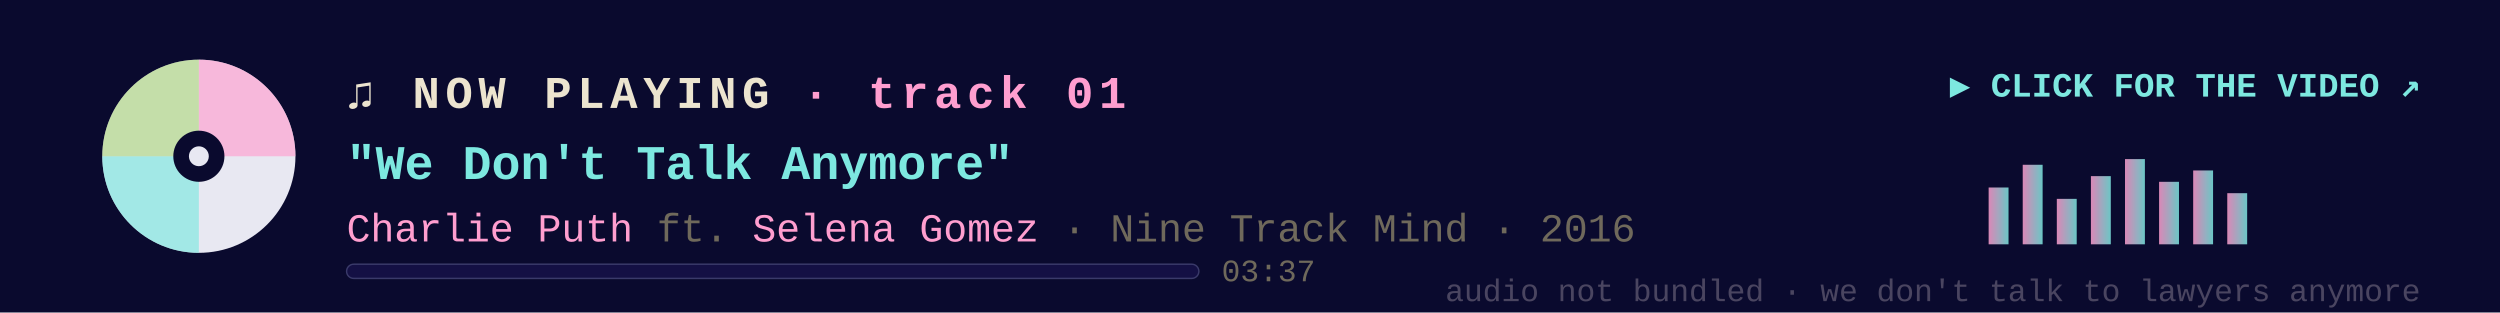
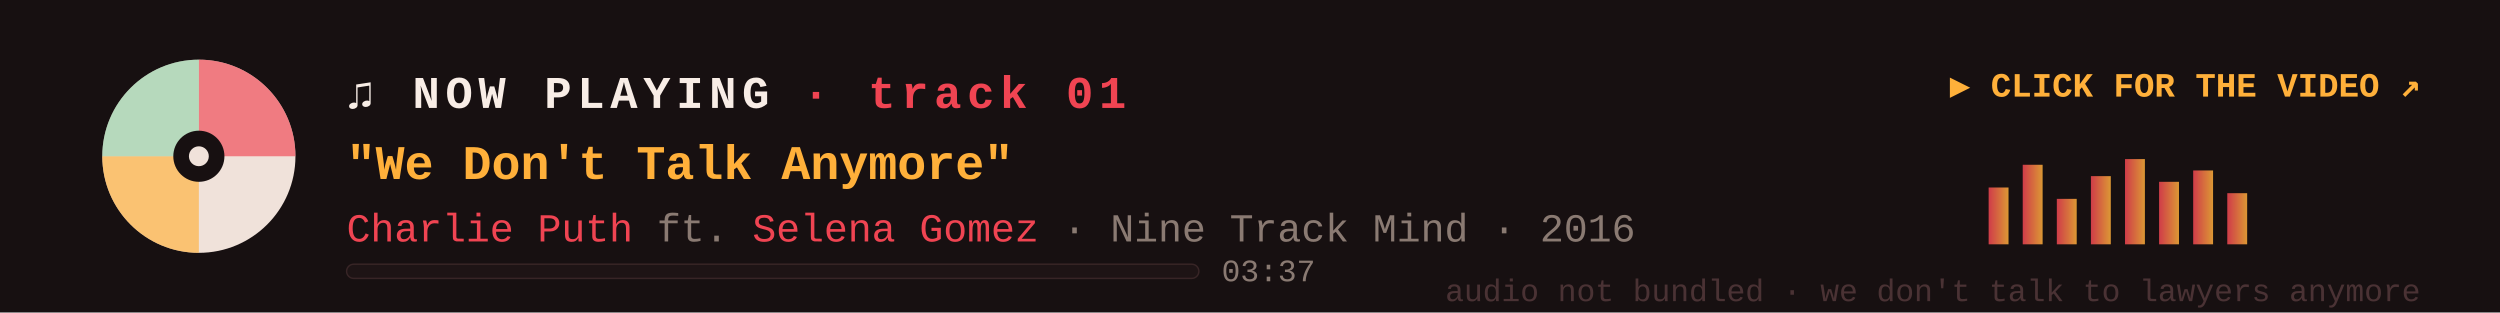
<svg xmlns="http://www.w3.org/2000/svg" width="880" height="110" viewBox="0 0 880 110" role="img" aria-label="now playing: We Don't Talk Anymore by Charlie Puth ft. Selena Gomez">
  <a href="https://www.youtube.com/watch?v=3AtDnEC4zak" target="_blank">
    <defs>
      <linearGradient id="ng" x1="0" y1="0" x2="1" y2="0">
-         <stop offset="0" stop-color="#ff9ecf" />
-         <stop offset="1" stop-color="#7de8e0" />
+         <stop offset="0" stop-color="#f04452" />
+         <stop offset="1" stop-color="#ffb03a" />
      </linearGradient>
    </defs>
-     <rect width="880" height="110" fill="#0a0a2e" />
+     <rect width="880" height="110" fill="#171011" />
    <g>
      <animateTransform attributeName="transform" type="rotate" from="0 70 55" to="360 70 55" dur="3.2s" repeatCount="indefinite" />
-       <circle cx="70" cy="55" r="34" fill="#e8e8f2" />
-       <path d="M70 21 A34 34 0 0 1 104 55 L70 55 Z" fill="#ff9ecf" opacity=".65" />
-       <path d="M70 89 A34 34 0 0 1 36 55 L70 55 Z" fill="#7de8e0" opacity=".65" />
-       <path d="M70 21 A34 34 0 0 0 36 55 L70 55 Z" fill="#9ad34f" opacity=".45" />
-       <circle cx="70" cy="55" r="9" fill="#0a0a2e" />
-       <circle cx="70" cy="55" r="3.5" fill="#e8e8f2" />
+       <circle cx="70" cy="55" r="34" fill="#f0e2da" />
+       <path d="M70 21 A34 34 0 0 1 104 55 L70 55 Z" fill="#f04452" opacity=".65" />
+       <path d="M70 89 A34 34 0 0 1 36 55 L70 55 Z" fill="#ffb03a" opacity=".65" />
+       <path d="M70 21 A34 34 0 0 0 36 55 L70 55 Z" fill="#6fcf97" opacity=".45" />
+       <circle cx="70" cy="55" r="9" fill="#171011" />
+       <circle cx="70" cy="55" r="3.5" fill="#f0e2da" />
    </g>
-     <text x="122" y="38" font-family="'Courier New',monospace" font-weight="bold" font-size="16" letter-spacing="2" fill="#ece4cf">♫ NOW PLAYING <tspan fill="#ff9ecf">· track 01</tspan>
+     <text x="122" y="38" font-family="'Courier New',monospace" font-weight="bold" font-size="16" letter-spacing="2" fill="#f8ede6">♫ NOW PLAYING <tspan fill="#f04452">· track 01</tspan>
    </text>
-     <text x="122" y="63" font-family="'Courier New',monospace" font-weight="bold" font-size="17" fill="#7de8e0">"We Don't Talk Anymore"</text>
-     <text x="122" y="85" font-family="'Courier New',monospace" font-size="14" fill="#ff9ecf">Charlie Puth <tspan fill="#6f695b">ft.</tspan> Selena Gomez <tspan fill="#6f695b">· Nine Track Mind · 2016</tspan>
+     <text x="122" y="63" font-family="'Courier New',monospace" font-weight="bold" font-size="17" fill="#ffb03a">"We Don't Talk Anymore"</text>
+     <text x="122" y="85" font-family="'Courier New',monospace" font-size="14" fill="#f04452">Charlie Puth <tspan fill="#8a7a72">ft.</tspan> Selena Gomez <tspan fill="#8a7a72">· Nine Track Mind · 2016</tspan>
    </text>
-     <rect x="122" y="93" width="300" height="5" rx="2.5" fill="#141044" stroke="#3a3a6a" stroke-width=".5" />
+     <rect x="122" y="93" width="300" height="5" rx="2.5" fill="#1e1415" stroke="#382526" stroke-width=".5" />
    <rect x="122" y="93" width="0" height="5" rx="2.5" fill="url(#ng)">
      <animate attributeName="width" values="0;300" dur="217s" repeatCount="indefinite" />
    </rect>
-     <text x="430" y="99" font-family="'Courier New',monospace" font-size="11" fill="#6f695b">03:37</text>
+     <text x="430" y="99" font-family="'Courier New',monospace" font-size="11" fill="#8a7a72">03:37</text>
    <g fill="url(#ng)" opacity=".85">
      <rect x="700" y="66" width="7" height="20">
        <animate attributeName="height" values="20;36;14;28;20" dur=".9s" repeatCount="indefinite" />
        <animate attributeName="y" values="66;50;72;58;66" dur=".9s" repeatCount="indefinite" />
      </rect>
      <rect x="712" y="58" width="7" height="28">
        <animate attributeName="height" values="28;12;32;22;28" dur="1.1s" repeatCount="indefinite" />
        <animate attributeName="y" values="58;74;54;64;58" dur="1.1s" repeatCount="indefinite" />
      </rect>
      <rect x="724" y="70" width="7" height="16">
        <animate attributeName="height" values="16;34;20;38;16" dur=".8s" repeatCount="indefinite" />
        <animate attributeName="y" values="70;52;66;48;70" dur=".8s" repeatCount="indefinite" />
      </rect>
      <rect x="736" y="62" width="7" height="24">
        <animate attributeName="height" values="24;10;28;18;24" dur="1.3s" repeatCount="indefinite" />
        <animate attributeName="y" values="62;76;58;68;62" dur="1.3s" repeatCount="indefinite" />
      </rect>
      <rect x="748" y="56" width="7" height="30">
        <animate attributeName="height" values="30;18;36;24;30" dur="1.0s" repeatCount="indefinite" />
        <animate attributeName="y" values="56;68;50;62;56" dur="1.0s" repeatCount="indefinite" />
      </rect>
      <rect x="760" y="64" width="7" height="22">
        <animate attributeName="height" values="22;38;16;30;22" dur=".95s" repeatCount="indefinite" />
        <animate attributeName="y" values="64;48;70;56;64" dur=".95s" repeatCount="indefinite" />
      </rect>
      <rect x="772" y="60" width="7" height="26">
        <animate attributeName="height" values="26;14;30;20;26" dur="1.15s" repeatCount="indefinite" />
        <animate attributeName="y" values="60;72;56;66;60" dur="1.15s" repeatCount="indefinite" />
      </rect>
      <rect x="784" y="68" width="7" height="18">
        <animate attributeName="height" values="18;32;22;36;18" dur=".85s" repeatCount="indefinite" />
        <animate attributeName="y" values="68;54;64;50;68" dur=".85s" repeatCount="indefinite" />
      </rect>
    </g>
-     <text x="852" y="34" text-anchor="end" font-family="'Courier New',monospace" font-weight="bold" font-size="12" fill="#7de8e0">
+     <text x="852" y="34" text-anchor="end" font-family="'Courier New',monospace" font-weight="bold" font-size="12" fill="#ffb03a">
      <animate attributeName="opacity" values="1;.3;1" dur="1.6s" repeatCount="indefinite" />▶ CLICK FOR THE VIDEO ↗
    </text>
-     <text x="852" y="106" text-anchor="end" font-family="'Courier New',monospace" font-size="11" fill="#4a4560">audio not bundled · we don't talk to lawyers anymore</text>
+     <text x="852" y="106" text-anchor="end" font-family="'Courier New',monospace" font-size="11" fill="#4a3234">audio not bundled · we don't talk to lawyers anymore</text>
  </a>
</svg>
